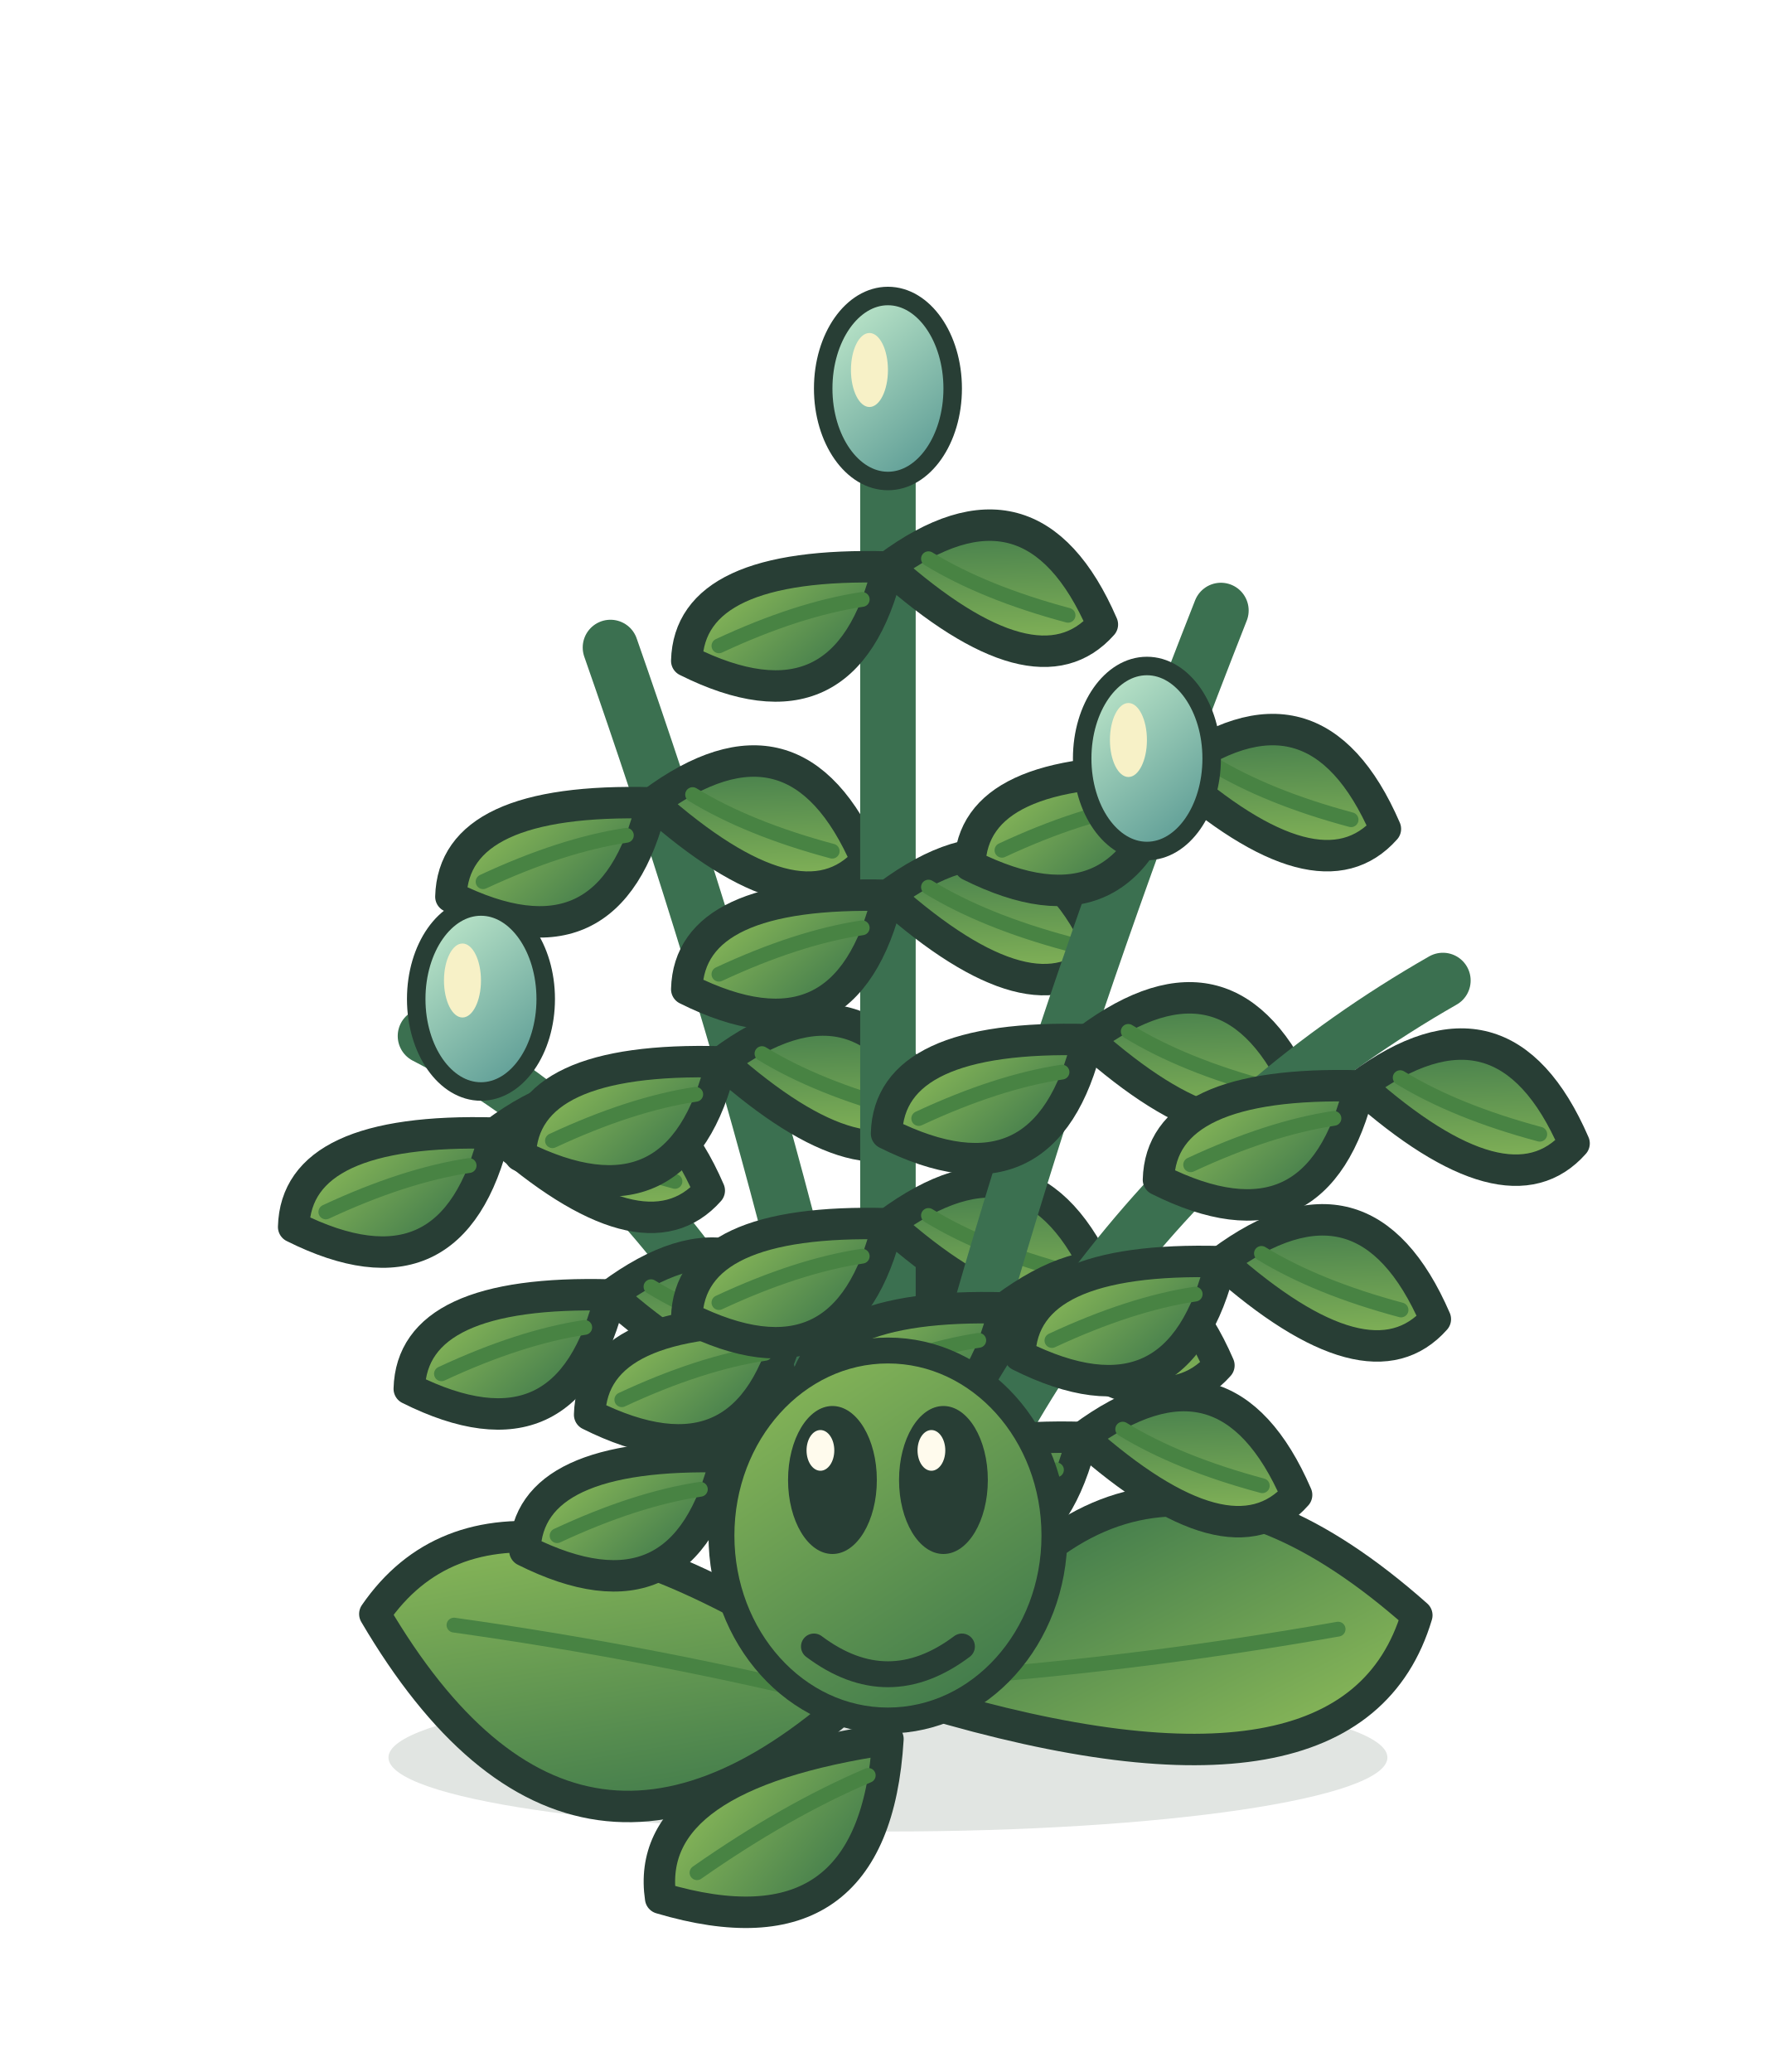
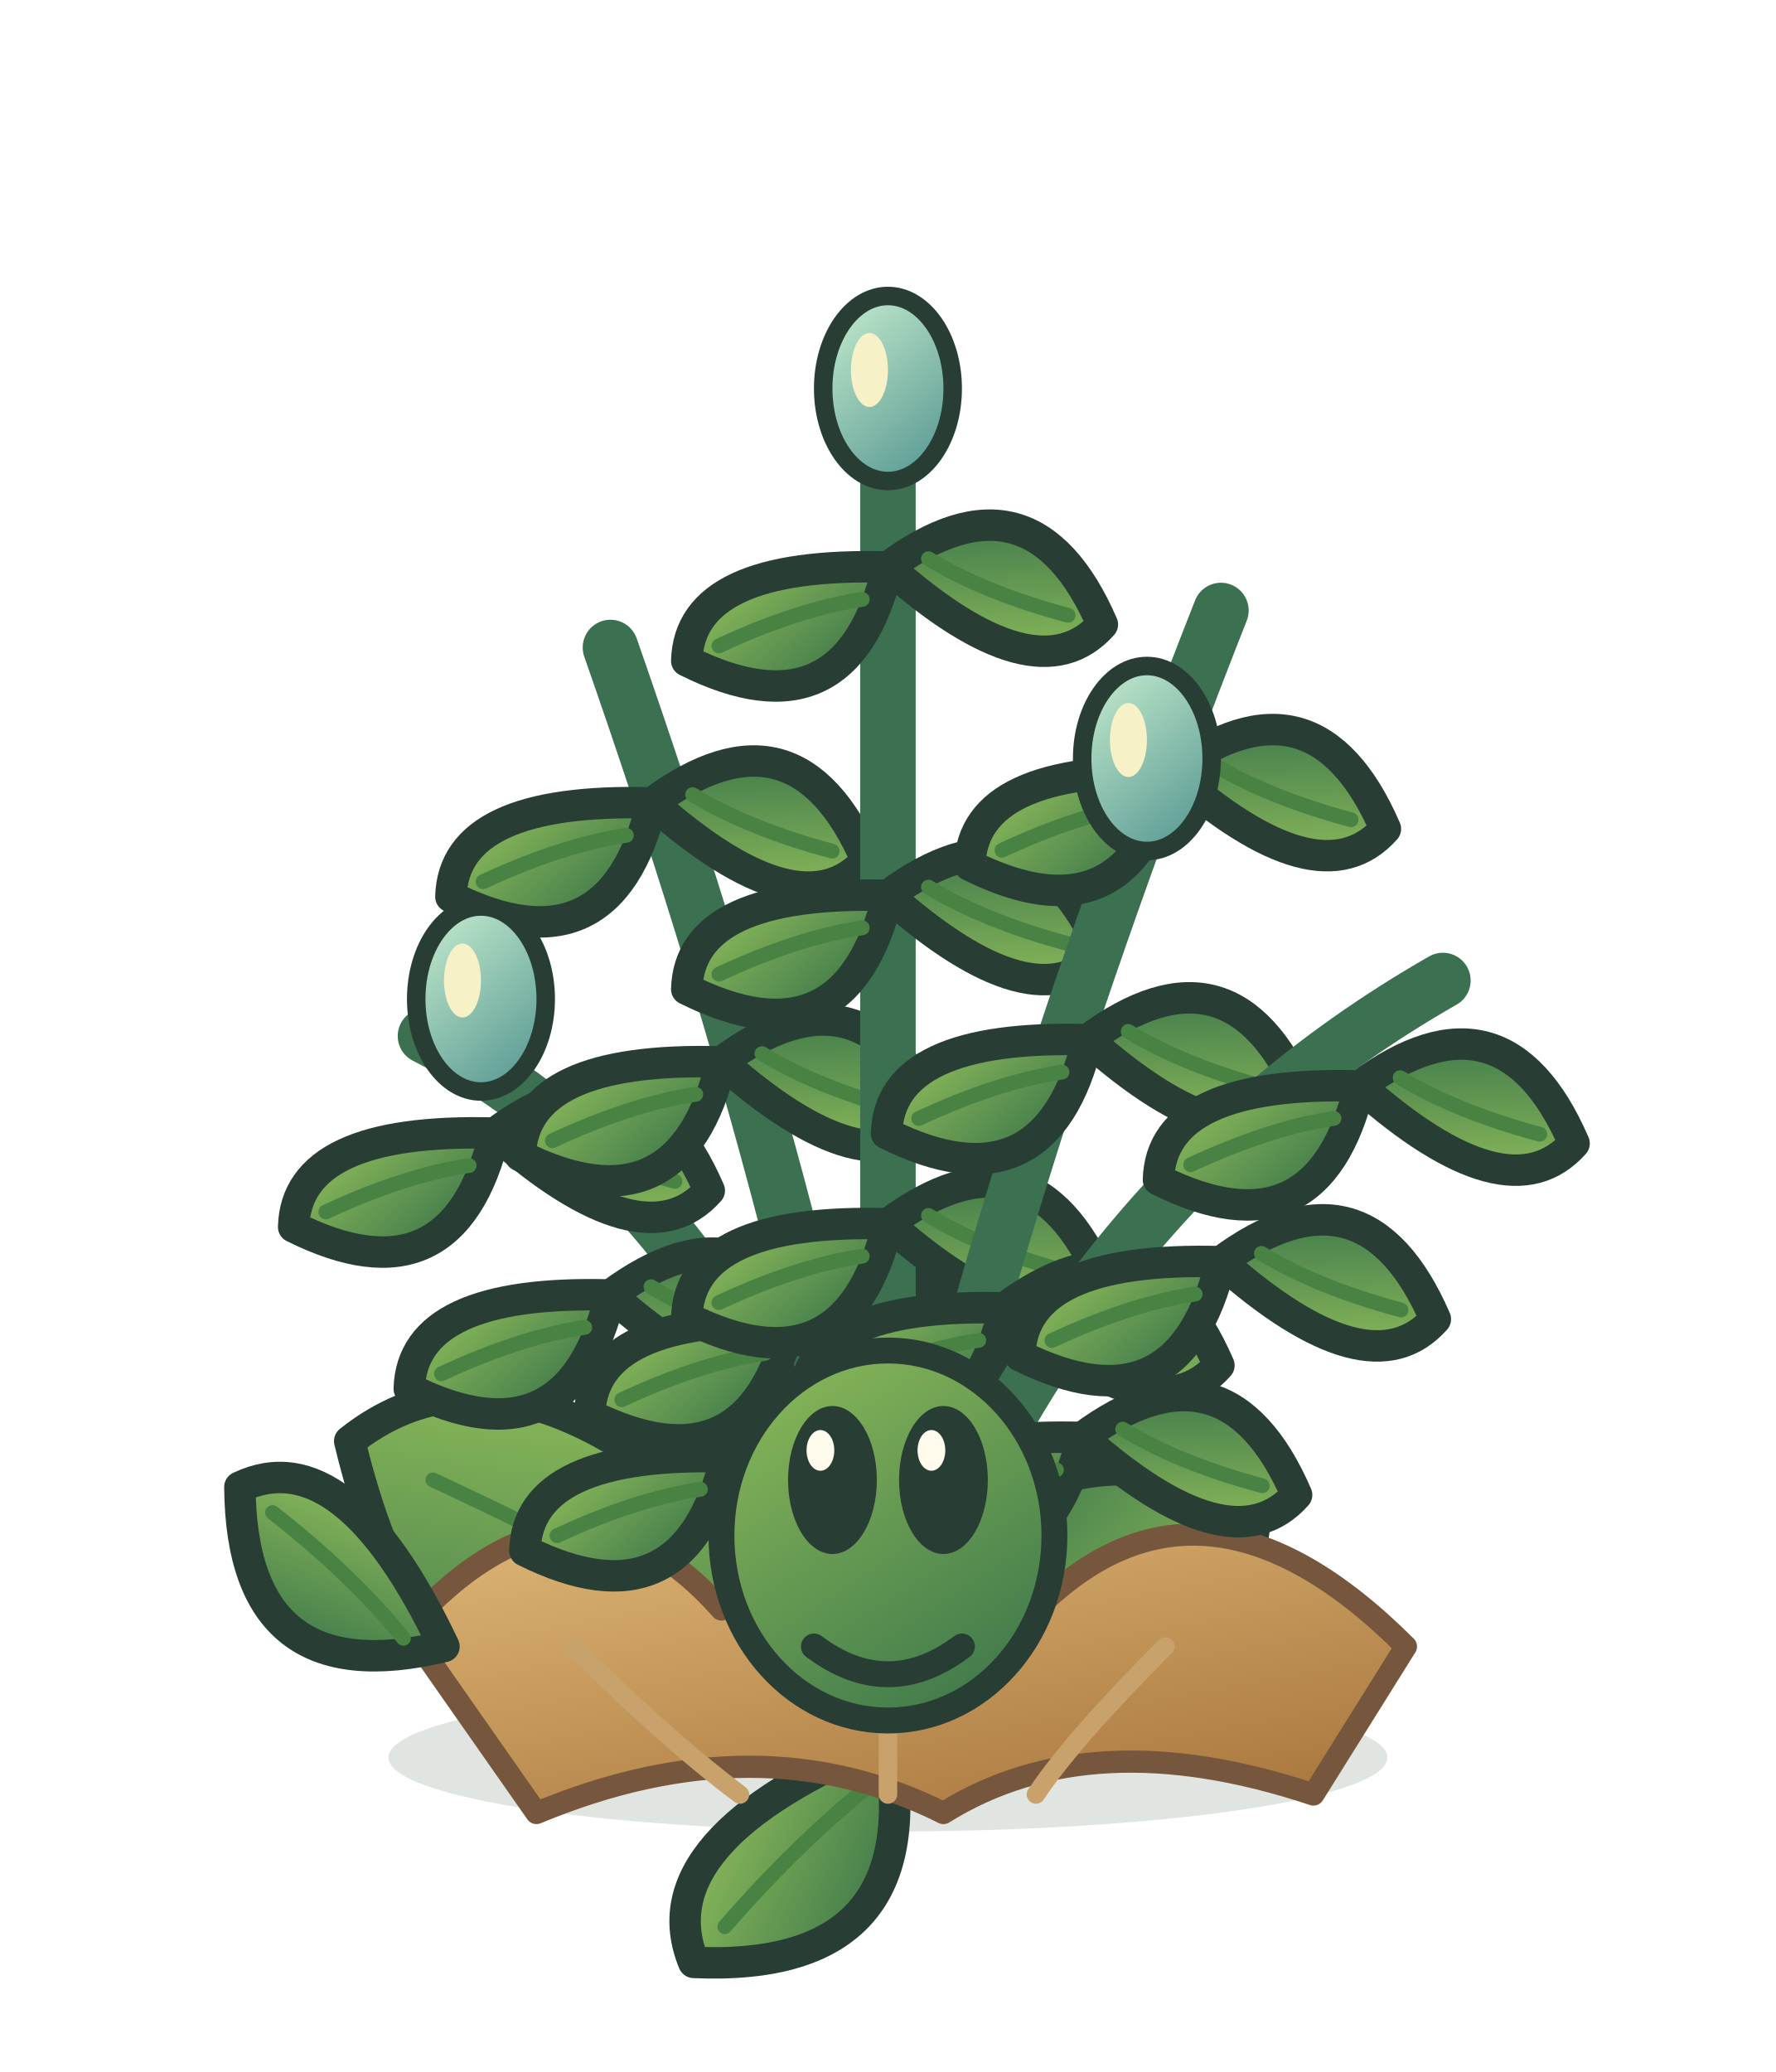
- <svg xmlns="http://www.w3.org/2000/svg" width="192" height="224" viewBox="-48 -60 96 112">
+ <svg xmlns="http://www.w3.org/2000/svg" width="192" height="224" viewBox="-48 -60 96 112" data-plant-kind="glow_ivy" data-art-signature="20cdd9bcd25a">
  <defs>
    <linearGradient id="pea" x1=".2" y1="0" x2=".8" y2="1">
      <stop stop-color="#b7dc7a" />
      <stop offset="1" stop-color="#55904d" />
    </linearGradient>
    <linearGradient id="leaf" x1=".2" y1="0" x2=".8" y2="1">
      <stop stop-color="#88b758" />
      <stop offset="1" stop-color="#3d774b" />
    </linearGradient>
    <linearGradient id="gold" x1=".2" y1="0" x2=".8" y2="1">
      <stop stop-color="#fbe4a0" />
      <stop offset="1" stop-color="#d6953f" />
    </linearGradient>
    <linearGradient id="sun" x1=".2" y1="0" x2=".8" y2="1">
      <stop stop-color="#f0bd65" />
      <stop offset="1" stop-color="#bf813d" />
    </linearGradient>
    <linearGradient id="cream" x1=".2" y1="0" x2=".8" y2="1">
      <stop stop-color="#fff3d4" />
      <stop offset="1" stop-color="#d9be99" />
    </linearGradient>
    <linearGradient id="bark" x1=".2" y1="0" x2=".8" y2="1">
      <stop stop-color="#dcb474" />
      <stop offset="1" stop-color="#aa783f" />
    </linearGradient>
    <linearGradient id="ice" x1=".2" y1="0" x2=".8" y2="1">
      <stop stop-color="#d7f5f4" />
      <stop offset="1" stop-color="#72abc8" />
    </linearGradient>
    <linearGradient id="mint" x1=".2" y1="0" x2=".8" y2="1">
      <stop stop-color="#bfe8cb" />
      <stop offset="1" stop-color="#599993" />
    </linearGradient>
    <linearGradient id="rose" x1=".2" y1="0" x2=".8" y2="1">
      <stop stop-color="#f3b6bd" />
      <stop offset="1" stop-color="#c36282" />
    </linearGradient>
    <linearGradient id="violet" x1=".2" y1="0" x2=".8" y2="1">
      <stop stop-color="#d9c2e9" />
      <stop offset="1" stop-color="#997bb7" />
    </linearGradient>
    <linearGradient id="plum" x1=".2" y1="0" x2=".8" y2="1">
      <stop stop-color="#a995c5" />
      <stop offset="1" stop-color="#665c8a" />
    </linearGradient>
    <linearGradient id="night" x1=".2" y1="0" x2=".8" y2="1">
      <stop stop-color="#6e6b88" />
      <stop offset="1" stop-color="#35394e" />
    </linearGradient>
    <linearGradient id="fire" x1=".2" y1="0" x2=".8" y2="1">
      <stop stop-color="#fbc478" />
      <stop offset="1" stop-color="#dc7243" />
    </linearGradient>
    <linearGradient id="stone" x1=".2" y1="0" x2=".8" y2="1">
      <stop stop-color="#b3bbae" />
      <stop offset="1" stop-color="#747f7b" />
    </linearGradient>
  </defs>
  <ellipse cx="0" cy="35" rx="27" ry="4" fill="#233e2b" opacity=".14" stroke="none" stroke-width="0" />
-   <g transform="translate(-1 31) rotate(8)">
-     <path d="M0 0 Q-21.6 -10.8 -27 0 Q-13.5 17.01 0 0Z" fill="url(#leaf)" stroke="#283e35" stroke-width="1.7" stroke-linejoin="round" stroke-linecap="round" />
-     <path d="M-2 1 Q-12.15 0 -22.68 0" fill="none" stroke="#488343" stroke-width="0.8" stroke-linejoin="round" stroke-linecap="round" />
-   </g>
-   <g transform="translate(2 32) rotate(170)">
-     <path d="M0 0 Q-21.6 -10.8 -27 0 Q-13.5 17.01 0 0Z" fill="url(#leaf)" stroke="#283e35" stroke-width="1.7" stroke-linejoin="round" stroke-linecap="round" />
-     <path d="M-2 1 Q-12.15 0 -22.68 0" fill="none" stroke="#488343" stroke-width="0.8" stroke-linejoin="round" stroke-linecap="round" />
-   </g>
-   <g transform="translate(0 34) rotate(-35)">
-     <path d="M0 0 Q-12.0 -6.0 -15 0 Q-7.5 9.45 0 0Z" fill="url(#leaf)" stroke="#283e35" stroke-width="1.7" stroke-linejoin="round" stroke-linecap="round" />
-     <path d="M-2 1 Q-6.75 0 -12.6 0" fill="none" stroke="#488343" stroke-width="0.8" stroke-linejoin="round" stroke-linecap="round" />
+   <g transform="translate(-1 31) rotate(25)">
+     <path d="M0 0 Q-24.8 -12.4 -31 0 Q-15.5 19.53 0 0Z" fill="url(#leaf)" stroke="#283e35" stroke-width="1.7" stroke-linejoin="round" stroke-linecap="round" />
+     <path d="M-2 1 Q-13.95 0 -26.04 0" fill="none" stroke="#488343" stroke-width="0.8" stroke-linejoin="round" stroke-linecap="round" />
+   </g>
+   <g transform="translate(2 32) rotate(148)">
+     <path d="M0 0 Q-16.8 -8.4 -21 0 Q-10.5 13.23 0 0Z" fill="url(#leaf)" stroke="#283e35" stroke-width="1.7" stroke-linejoin="round" stroke-linecap="round" />
+     <path d="M-2 1 Q-9.45 0 -17.64 0" fill="none" stroke="#488343" stroke-width="0.8" stroke-linejoin="round" stroke-linecap="round" />
+   </g>
+   <g transform="translate(0 34) rotate(-49)">
+     <path d="M0 0 Q-12.8 -6.4 -16 0 Q-8.0 10.08 0 0Z" fill="url(#leaf)" stroke="#283e35" stroke-width="1.7" stroke-linejoin="round" stroke-linecap="round" />
+     <path d="M-2 1 Q-7.2 0 -13.44 0" fill="none" stroke="#488343" stroke-width="0.8" stroke-linejoin="round" stroke-linecap="round" />
+   </g>
+   <path d="M-26 28 Q-17 18 -9 27 Q0 16 8 27 Q17 18 28 29 L23 37 Q11 33 3 38 Q-7 33 -19 38Z" fill="url(#bark)" stroke="#76573d" stroke-width="1.2" stroke-linejoin="round" stroke-linecap="round" />
+   <path d="M-17 29 Q-12 34 -8 37 M0 27 V37 M15 29 Q10 34 8 37" fill="none" stroke="#c9a16b" stroke-width="1.0" stroke-linejoin="round" stroke-linecap="round" />
+   <g transform="translate(-24 29) rotate(38)">
+     <path d="M0 0 Q-11.2 -5.6 -14 0 Q-7.0 8.82 0 0Z" fill="url(#leaf)" stroke="#283e35" stroke-width="1.7" stroke-linejoin="round" stroke-linecap="round" />
+     <path d="M-2 1 Q-6.3 0 -11.76 0" fill="none" stroke="#488343" stroke-width="0.8" stroke-linejoin="round" stroke-linecap="round" />
  </g>
  <path d="M0 31 Q-7.5 5 -25 -4" fill="none" stroke="#3b7050" stroke-width="3" stroke-linejoin="round" stroke-linecap="round" />
  <g transform="translate(-8.75 18.75) rotate(-25)">
    <path d="M0 0 Q-9.6 -4.8 -12 0 Q-6.0 7.56 0 0Z" fill="url(#leaf)" stroke="#283e35" stroke-width="1.7" stroke-linejoin="round" stroke-linecap="round" />
    <path d="M-2 1 Q-5.4 0 -10.08 0" fill="none" stroke="#488343" stroke-width="0.8" stroke-linejoin="round" stroke-linecap="round" />
  </g>
  <g transform="translate(-8.75 18.75) rotate(195)">
    <path d="M0 0 Q-9.6 -4.8 -12 0 Q-6.0 7.56 0 0Z" fill="url(#leaf)" stroke="#283e35" stroke-width="1.7" stroke-linejoin="round" stroke-linecap="round" />
    <path d="M-2 1 Q-5.4 0 -10.08 0" fill="none" stroke="#488343" stroke-width="0.8" stroke-linejoin="round" stroke-linecap="round" />
  </g>
  <g transform="translate(-15.0 10.0) rotate(-25)">
    <path d="M0 0 Q-9.6 -4.8 -12 0 Q-6.0 7.56 0 0Z" fill="url(#leaf)" stroke="#283e35" stroke-width="1.7" stroke-linejoin="round" stroke-linecap="round" />
    <path d="M-2 1 Q-5.4 0 -10.08 0" fill="none" stroke="#488343" stroke-width="0.8" stroke-linejoin="round" stroke-linecap="round" />
  </g>
  <g transform="translate(-15.0 10.0) rotate(195)">
    <path d="M0 0 Q-9.6 -4.8 -12 0 Q-6.0 7.56 0 0Z" fill="url(#leaf)" stroke="#283e35" stroke-width="1.7" stroke-linejoin="round" stroke-linecap="round" />
    <path d="M-2 1 Q-5.4 0 -10.08 0" fill="none" stroke="#488343" stroke-width="0.8" stroke-linejoin="round" stroke-linecap="round" />
  </g>
  <g transform="translate(-21.25 1.25) rotate(-25)">
    <path d="M0 0 Q-9.6 -4.8 -12 0 Q-6.0 7.56 0 0Z" fill="url(#leaf)" stroke="#283e35" stroke-width="1.7" stroke-linejoin="round" stroke-linecap="round" />
    <path d="M-2 1 Q-5.4 0 -10.08 0" fill="none" stroke="#488343" stroke-width="0.8" stroke-linejoin="round" stroke-linecap="round" />
  </g>
  <g transform="translate(-21.25 1.25) rotate(195)">
    <path d="M0 0 Q-9.6 -4.8 -12 0 Q-6.0 7.56 0 0Z" fill="url(#leaf)" stroke="#283e35" stroke-width="1.7" stroke-linejoin="round" stroke-linecap="round" />
    <path d="M-2 1 Q-5.4 0 -10.08 0" fill="none" stroke="#488343" stroke-width="0.8" stroke-linejoin="round" stroke-linecap="round" />
  </g>
  <path d="M0 31 Q-4.5 5 -15 -25" fill="none" stroke="#3b7050" stroke-width="3" stroke-linejoin="round" stroke-linecap="round" />
  <g transform="translate(-5.25 11.4) rotate(-25)">
    <path d="M0 0 Q-9.6 -4.8 -12 0 Q-6.0 7.56 0 0Z" fill="url(#leaf)" stroke="#283e35" stroke-width="1.7" stroke-linejoin="round" stroke-linecap="round" />
    <path d="M-2 1 Q-5.4 0 -10.08 0" fill="none" stroke="#488343" stroke-width="0.8" stroke-linejoin="round" stroke-linecap="round" />
  </g>
  <g transform="translate(-5.25 11.4) rotate(195)">
    <path d="M0 0 Q-9.6 -4.8 -12 0 Q-6.0 7.56 0 0Z" fill="url(#leaf)" stroke="#283e35" stroke-width="1.7" stroke-linejoin="round" stroke-linecap="round" />
    <path d="M-2 1 Q-5.4 0 -10.08 0" fill="none" stroke="#488343" stroke-width="0.8" stroke-linejoin="round" stroke-linecap="round" />
  </g>
  <g transform="translate(-9.0 -2.6) rotate(-25)">
    <path d="M0 0 Q-9.6 -4.8 -12 0 Q-6.0 7.56 0 0Z" fill="url(#leaf)" stroke="#283e35" stroke-width="1.7" stroke-linejoin="round" stroke-linecap="round" />
    <path d="M-2 1 Q-5.4 0 -10.08 0" fill="none" stroke="#488343" stroke-width="0.8" stroke-linejoin="round" stroke-linecap="round" />
  </g>
  <g transform="translate(-9.0 -2.6) rotate(195)">
    <path d="M0 0 Q-9.6 -4.8 -12 0 Q-6.0 7.56 0 0Z" fill="url(#leaf)" stroke="#283e35" stroke-width="1.7" stroke-linejoin="round" stroke-linecap="round" />
    <path d="M-2 1 Q-5.4 0 -10.08 0" fill="none" stroke="#488343" stroke-width="0.8" stroke-linejoin="round" stroke-linecap="round" />
  </g>
  <g transform="translate(-12.75 -16.6) rotate(-25)">
    <path d="M0 0 Q-9.6 -4.8 -12 0 Q-6.0 7.56 0 0Z" fill="url(#leaf)" stroke="#283e35" stroke-width="1.7" stroke-linejoin="round" stroke-linecap="round" />
    <path d="M-2 1 Q-5.4 0 -10.08 0" fill="none" stroke="#488343" stroke-width="0.8" stroke-linejoin="round" stroke-linecap="round" />
  </g>
  <g transform="translate(-12.75 -16.6) rotate(195)">
    <path d="M0 0 Q-9.6 -4.8 -12 0 Q-6.0 7.56 0 0Z" fill="url(#leaf)" stroke="#283e35" stroke-width="1.7" stroke-linejoin="round" stroke-linecap="round" />
    <path d="M-2 1 Q-5.4 0 -10.08 0" fill="none" stroke="#488343" stroke-width="0.8" stroke-linejoin="round" stroke-linecap="round" />
  </g>
  <path d="M0 31 Q0.0 5 0 -40" fill="none" stroke="#3b7050" stroke-width="3" stroke-linejoin="round" stroke-linecap="round" />
  <g transform="translate(0.0 6.15) rotate(-25)">
    <path d="M0 0 Q-9.6 -4.8 -12 0 Q-6.0 7.56 0 0Z" fill="url(#leaf)" stroke="#283e35" stroke-width="1.7" stroke-linejoin="round" stroke-linecap="round" />
    <path d="M-2 1 Q-5.4 0 -10.08 0" fill="none" stroke="#488343" stroke-width="0.8" stroke-linejoin="round" stroke-linecap="round" />
  </g>
  <g transform="translate(0.0 6.15) rotate(195)">
    <path d="M0 0 Q-9.6 -4.8 -12 0 Q-6.0 7.56 0 0Z" fill="url(#leaf)" stroke="#283e35" stroke-width="1.7" stroke-linejoin="round" stroke-linecap="round" />
    <path d="M-2 1 Q-5.4 0 -10.08 0" fill="none" stroke="#488343" stroke-width="0.8" stroke-linejoin="round" stroke-linecap="round" />
  </g>
  <g transform="translate(0.0 -11.6) rotate(-25)">
    <path d="M0 0 Q-9.6 -4.8 -12 0 Q-6.0 7.56 0 0Z" fill="url(#leaf)" stroke="#283e35" stroke-width="1.7" stroke-linejoin="round" stroke-linecap="round" />
    <path d="M-2 1 Q-5.4 0 -10.08 0" fill="none" stroke="#488343" stroke-width="0.8" stroke-linejoin="round" stroke-linecap="round" />
  </g>
  <g transform="translate(0.0 -11.6) rotate(195)">
    <path d="M0 0 Q-9.6 -4.8 -12 0 Q-6.0 7.56 0 0Z" fill="url(#leaf)" stroke="#283e35" stroke-width="1.7" stroke-linejoin="round" stroke-linecap="round" />
    <path d="M-2 1 Q-5.4 0 -10.08 0" fill="none" stroke="#488343" stroke-width="0.8" stroke-linejoin="round" stroke-linecap="round" />
  </g>
  <g transform="translate(0.0 -29.35) rotate(-25)">
    <path d="M0 0 Q-9.6 -4.8 -12 0 Q-6.0 7.56 0 0Z" fill="url(#leaf)" stroke="#283e35" stroke-width="1.7" stroke-linejoin="round" stroke-linecap="round" />
    <path d="M-2 1 Q-5.4 0 -10.08 0" fill="none" stroke="#488343" stroke-width="0.8" stroke-linejoin="round" stroke-linecap="round" />
  </g>
  <g transform="translate(0.0 -29.35) rotate(195)">
    <path d="M0 0 Q-9.6 -4.8 -12 0 Q-6.0 7.56 0 0Z" fill="url(#leaf)" stroke="#283e35" stroke-width="1.7" stroke-linejoin="round" stroke-linecap="round" />
    <path d="M-2 1 Q-5.4 0 -10.08 0" fill="none" stroke="#488343" stroke-width="0.8" stroke-linejoin="round" stroke-linecap="round" />
  </g>
  <path d="M0 31 Q5.4 5 18 -27" fill="none" stroke="#3b7050" stroke-width="3" stroke-linejoin="round" stroke-linecap="round" />
  <g transform="translate(6.3 10.7) rotate(-25)">
    <path d="M0 0 Q-9.6 -4.8 -12 0 Q-6.0 7.56 0 0Z" fill="url(#leaf)" stroke="#283e35" stroke-width="1.7" stroke-linejoin="round" stroke-linecap="round" />
    <path d="M-2 1 Q-5.4 0 -10.08 0" fill="none" stroke="#488343" stroke-width="0.8" stroke-linejoin="round" stroke-linecap="round" />
  </g>
  <g transform="translate(6.3 10.7) rotate(195)">
    <path d="M0 0 Q-9.6 -4.8 -12 0 Q-6.0 7.56 0 0Z" fill="url(#leaf)" stroke="#283e35" stroke-width="1.7" stroke-linejoin="round" stroke-linecap="round" />
    <path d="M-2 1 Q-5.4 0 -10.08 0" fill="none" stroke="#488343" stroke-width="0.8" stroke-linejoin="round" stroke-linecap="round" />
  </g>
  <g transform="translate(10.8 -3.8) rotate(-25)">
    <path d="M0 0 Q-9.6 -4.8 -12 0 Q-6.0 7.56 0 0Z" fill="url(#leaf)" stroke="#283e35" stroke-width="1.7" stroke-linejoin="round" stroke-linecap="round" />
    <path d="M-2 1 Q-5.4 0 -10.08 0" fill="none" stroke="#488343" stroke-width="0.8" stroke-linejoin="round" stroke-linecap="round" />
  </g>
  <g transform="translate(10.8 -3.8) rotate(195)">
    <path d="M0 0 Q-9.6 -4.8 -12 0 Q-6.0 7.56 0 0Z" fill="url(#leaf)" stroke="#283e35" stroke-width="1.7" stroke-linejoin="round" stroke-linecap="round" />
    <path d="M-2 1 Q-5.4 0 -10.08 0" fill="none" stroke="#488343" stroke-width="0.8" stroke-linejoin="round" stroke-linecap="round" />
  </g>
  <g transform="translate(15.3 -18.3) rotate(-25)">
    <path d="M0 0 Q-9.6 -4.8 -12 0 Q-6.0 7.56 0 0Z" fill="url(#leaf)" stroke="#283e35" stroke-width="1.7" stroke-linejoin="round" stroke-linecap="round" />
    <path d="M-2 1 Q-5.4 0 -10.08 0" fill="none" stroke="#488343" stroke-width="0.8" stroke-linejoin="round" stroke-linecap="round" />
  </g>
  <g transform="translate(15.3 -18.3) rotate(195)">
    <path d="M0 0 Q-9.6 -4.8 -12 0 Q-6.0 7.56 0 0Z" fill="url(#leaf)" stroke="#283e35" stroke-width="1.7" stroke-linejoin="round" stroke-linecap="round" />
    <path d="M-2 1 Q-5.4 0 -10.08 0" fill="none" stroke="#488343" stroke-width="0.8" stroke-linejoin="round" stroke-linecap="round" />
  </g>
  <path d="M0 31 Q9.0 5 30 -7" fill="none" stroke="#3b7050" stroke-width="3" stroke-linejoin="round" stroke-linecap="round" />
  <g transform="translate(10.5 17.7) rotate(-25)">
    <path d="M0 0 Q-9.6 -4.8 -12 0 Q-6.0 7.56 0 0Z" fill="url(#leaf)" stroke="#283e35" stroke-width="1.7" stroke-linejoin="round" stroke-linecap="round" />
    <path d="M-2 1 Q-5.4 0 -10.08 0" fill="none" stroke="#488343" stroke-width="0.8" stroke-linejoin="round" stroke-linecap="round" />
  </g>
  <g transform="translate(10.5 17.7) rotate(195)">
    <path d="M0 0 Q-9.6 -4.8 -12 0 Q-6.0 7.56 0 0Z" fill="url(#leaf)" stroke="#283e35" stroke-width="1.7" stroke-linejoin="round" stroke-linecap="round" />
    <path d="M-2 1 Q-5.4 0 -10.08 0" fill="none" stroke="#488343" stroke-width="0.8" stroke-linejoin="round" stroke-linecap="round" />
  </g>
  <g transform="translate(18.0 8.2) rotate(-25)">
    <path d="M0 0 Q-9.6 -4.8 -12 0 Q-6.0 7.56 0 0Z" fill="url(#leaf)" stroke="#283e35" stroke-width="1.7" stroke-linejoin="round" stroke-linecap="round" />
    <path d="M-2 1 Q-5.4 0 -10.08 0" fill="none" stroke="#488343" stroke-width="0.8" stroke-linejoin="round" stroke-linecap="round" />
  </g>
  <g transform="translate(18.0 8.2) rotate(195)">
    <path d="M0 0 Q-9.6 -4.8 -12 0 Q-6.0 7.56 0 0Z" fill="url(#leaf)" stroke="#283e35" stroke-width="1.7" stroke-linejoin="round" stroke-linecap="round" />
    <path d="M-2 1 Q-5.4 0 -10.08 0" fill="none" stroke="#488343" stroke-width="0.8" stroke-linejoin="round" stroke-linecap="round" />
  </g>
  <g transform="translate(25.5 -1.3) rotate(-25)">
    <path d="M0 0 Q-9.6 -4.8 -12 0 Q-6.0 7.56 0 0Z" fill="url(#leaf)" stroke="#283e35" stroke-width="1.7" stroke-linejoin="round" stroke-linecap="round" />
    <path d="M-2 1 Q-5.4 0 -10.08 0" fill="none" stroke="#488343" stroke-width="0.8" stroke-linejoin="round" stroke-linecap="round" />
  </g>
  <g transform="translate(25.5 -1.3) rotate(195)">
    <path d="M0 0 Q-9.6 -4.8 -12 0 Q-6.0 7.56 0 0Z" fill="url(#leaf)" stroke="#283e35" stroke-width="1.7" stroke-linejoin="round" stroke-linecap="round" />
    <path d="M-2 1 Q-5.4 0 -10.08 0" fill="none" stroke="#488343" stroke-width="0.8" stroke-linejoin="round" stroke-linecap="round" />
  </g>
  <ellipse cx="0" cy="23" rx="9" ry="10" fill="url(#leaf)" stroke="#283e35" stroke-width="1.4" />
  <ellipse cx="-3" cy="20" rx="2.4" ry="4" fill="#283e35" stroke="none" stroke-width="1.4" />
  <ellipse cx="-3.65" cy="18.4" rx="0.75" ry="1.1" fill="#fffbed" stroke="none" stroke-width="1.4" />
  <ellipse cx="3" cy="20" rx="2.4" ry="4" fill="#283e35" stroke="none" stroke-width="1.4" />
  <ellipse cx="2.35" cy="18.4" rx="0.75" ry="1.1" fill="#fffbed" stroke="none" stroke-width="1.4" />
  <path d="M-4 29 q4 3 8 0" fill="none" stroke="#283e35" stroke-width="1.4" stroke-linejoin="round" stroke-linecap="round" />
  <ellipse cx="-22" cy="-6" rx="3.5" ry="5" fill="url(#mint)" stroke="#283e35" stroke-width="1" />
  <ellipse cx="-23" cy="-7" rx="1" ry="2" fill="#f7f1c7" stroke="none" stroke-width="1.4" />
  <ellipse cx="14" cy="-19" rx="3.5" ry="5" fill="url(#mint)" stroke="#283e35" stroke-width="1" />
  <ellipse cx="13" cy="-20" rx="1" ry="2" fill="#f7f1c7" stroke="none" stroke-width="1.4" />
  <ellipse cx="0" cy="-39" rx="3.5" ry="5" fill="url(#mint)" stroke="#283e35" stroke-width="1" />
  <ellipse cx="-1" cy="-40" rx="1" ry="2" fill="#f7f1c7" stroke="none" stroke-width="1.4" />
</svg>
